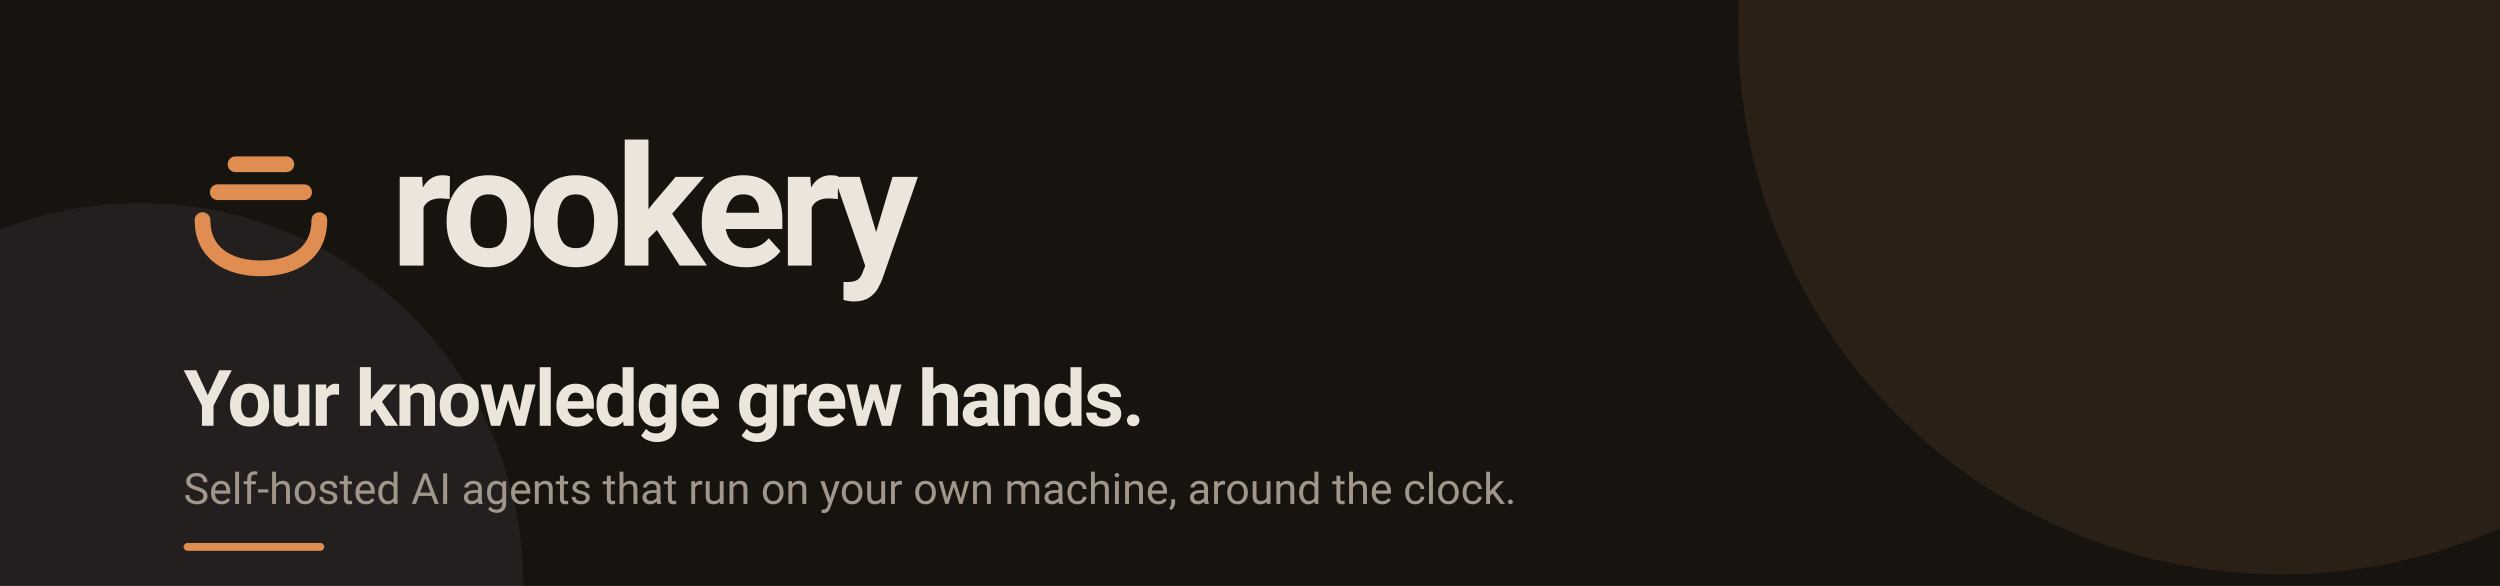
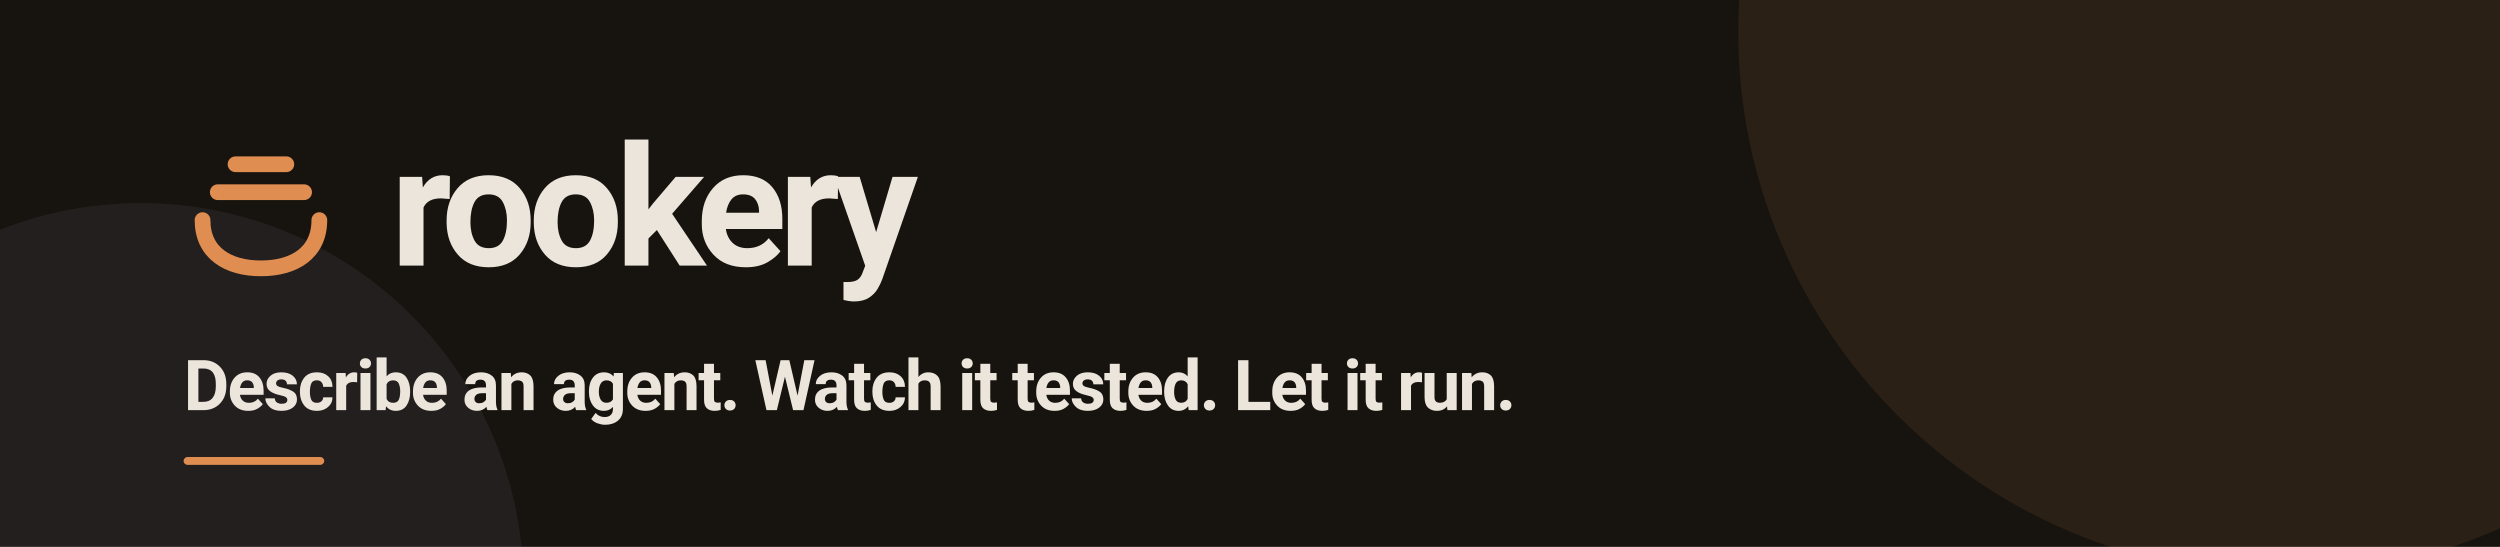
- <svg xmlns="http://www.w3.org/2000/svg" viewBox="0 0 1280 300" width="1280" height="300" role="img" aria-labelledby="rookery-your-knowledge-grew-hand">
+ <svg xmlns="http://www.w3.org/2000/svg" viewBox="0 0 1280 280" width="1280" height="280" role="img" aria-labelledby="rookery-describe-an-agent-watch-">
  <g font-family="ui-sans-serif, system-ui, -apple-system, 'Segoe UI', Roboto, Helvetica, Arial, sans-serif">
-     <rect width="1280" height="300" fill="#17140f" />
+     <rect width="1280" height="280" fill="#17140f" />
    <circle cx="1168" cy="16" r="278" fill="#e08d51" opacity="0.10" />
    <circle cx="72" cy="300" r="196" fill="#b3a9c9" opacity="0.08" />
    <g transform="translate(92 62) scale(2.6)" fill="none" stroke="#e08d51" stroke-width="3.1" stroke-linecap="round">
      <path d="M11 8.5h10" />
      <path d="M7.5 14h17" />
      <path d="M4.5 19.5C4.5 26 9.5 29 16 29S27.5 26 27.5 19.5" />
    </g>
    <text x="200" y="136" font-size="86" fill="#ece5db" font-weight="600" letter-spacing="-4">rookery</text>
-     <text x="94" y="218" font-size="40" fill="#ece5db" font-weight="600" letter-spacing="-1">Your knowledge grew hands.</text>
-     <text x="94" y="258" font-size="22" fill="#a0968a">Self-hosted AI agents that run on your own machine, around the clock.</text>
-     <rect x="94" y="278" width="72" height="4" rx="2" fill="#e08d51" />
+     <text x="94" y="210" font-size="36" fill="#ece5db" font-weight="600" letter-spacing="-1">Describe an agent. Watch it tested. Let it run.</text>
+     <rect x="94" y="234" width="72" height="4" rx="2" fill="#e08d51" />
  </g>
</svg>
